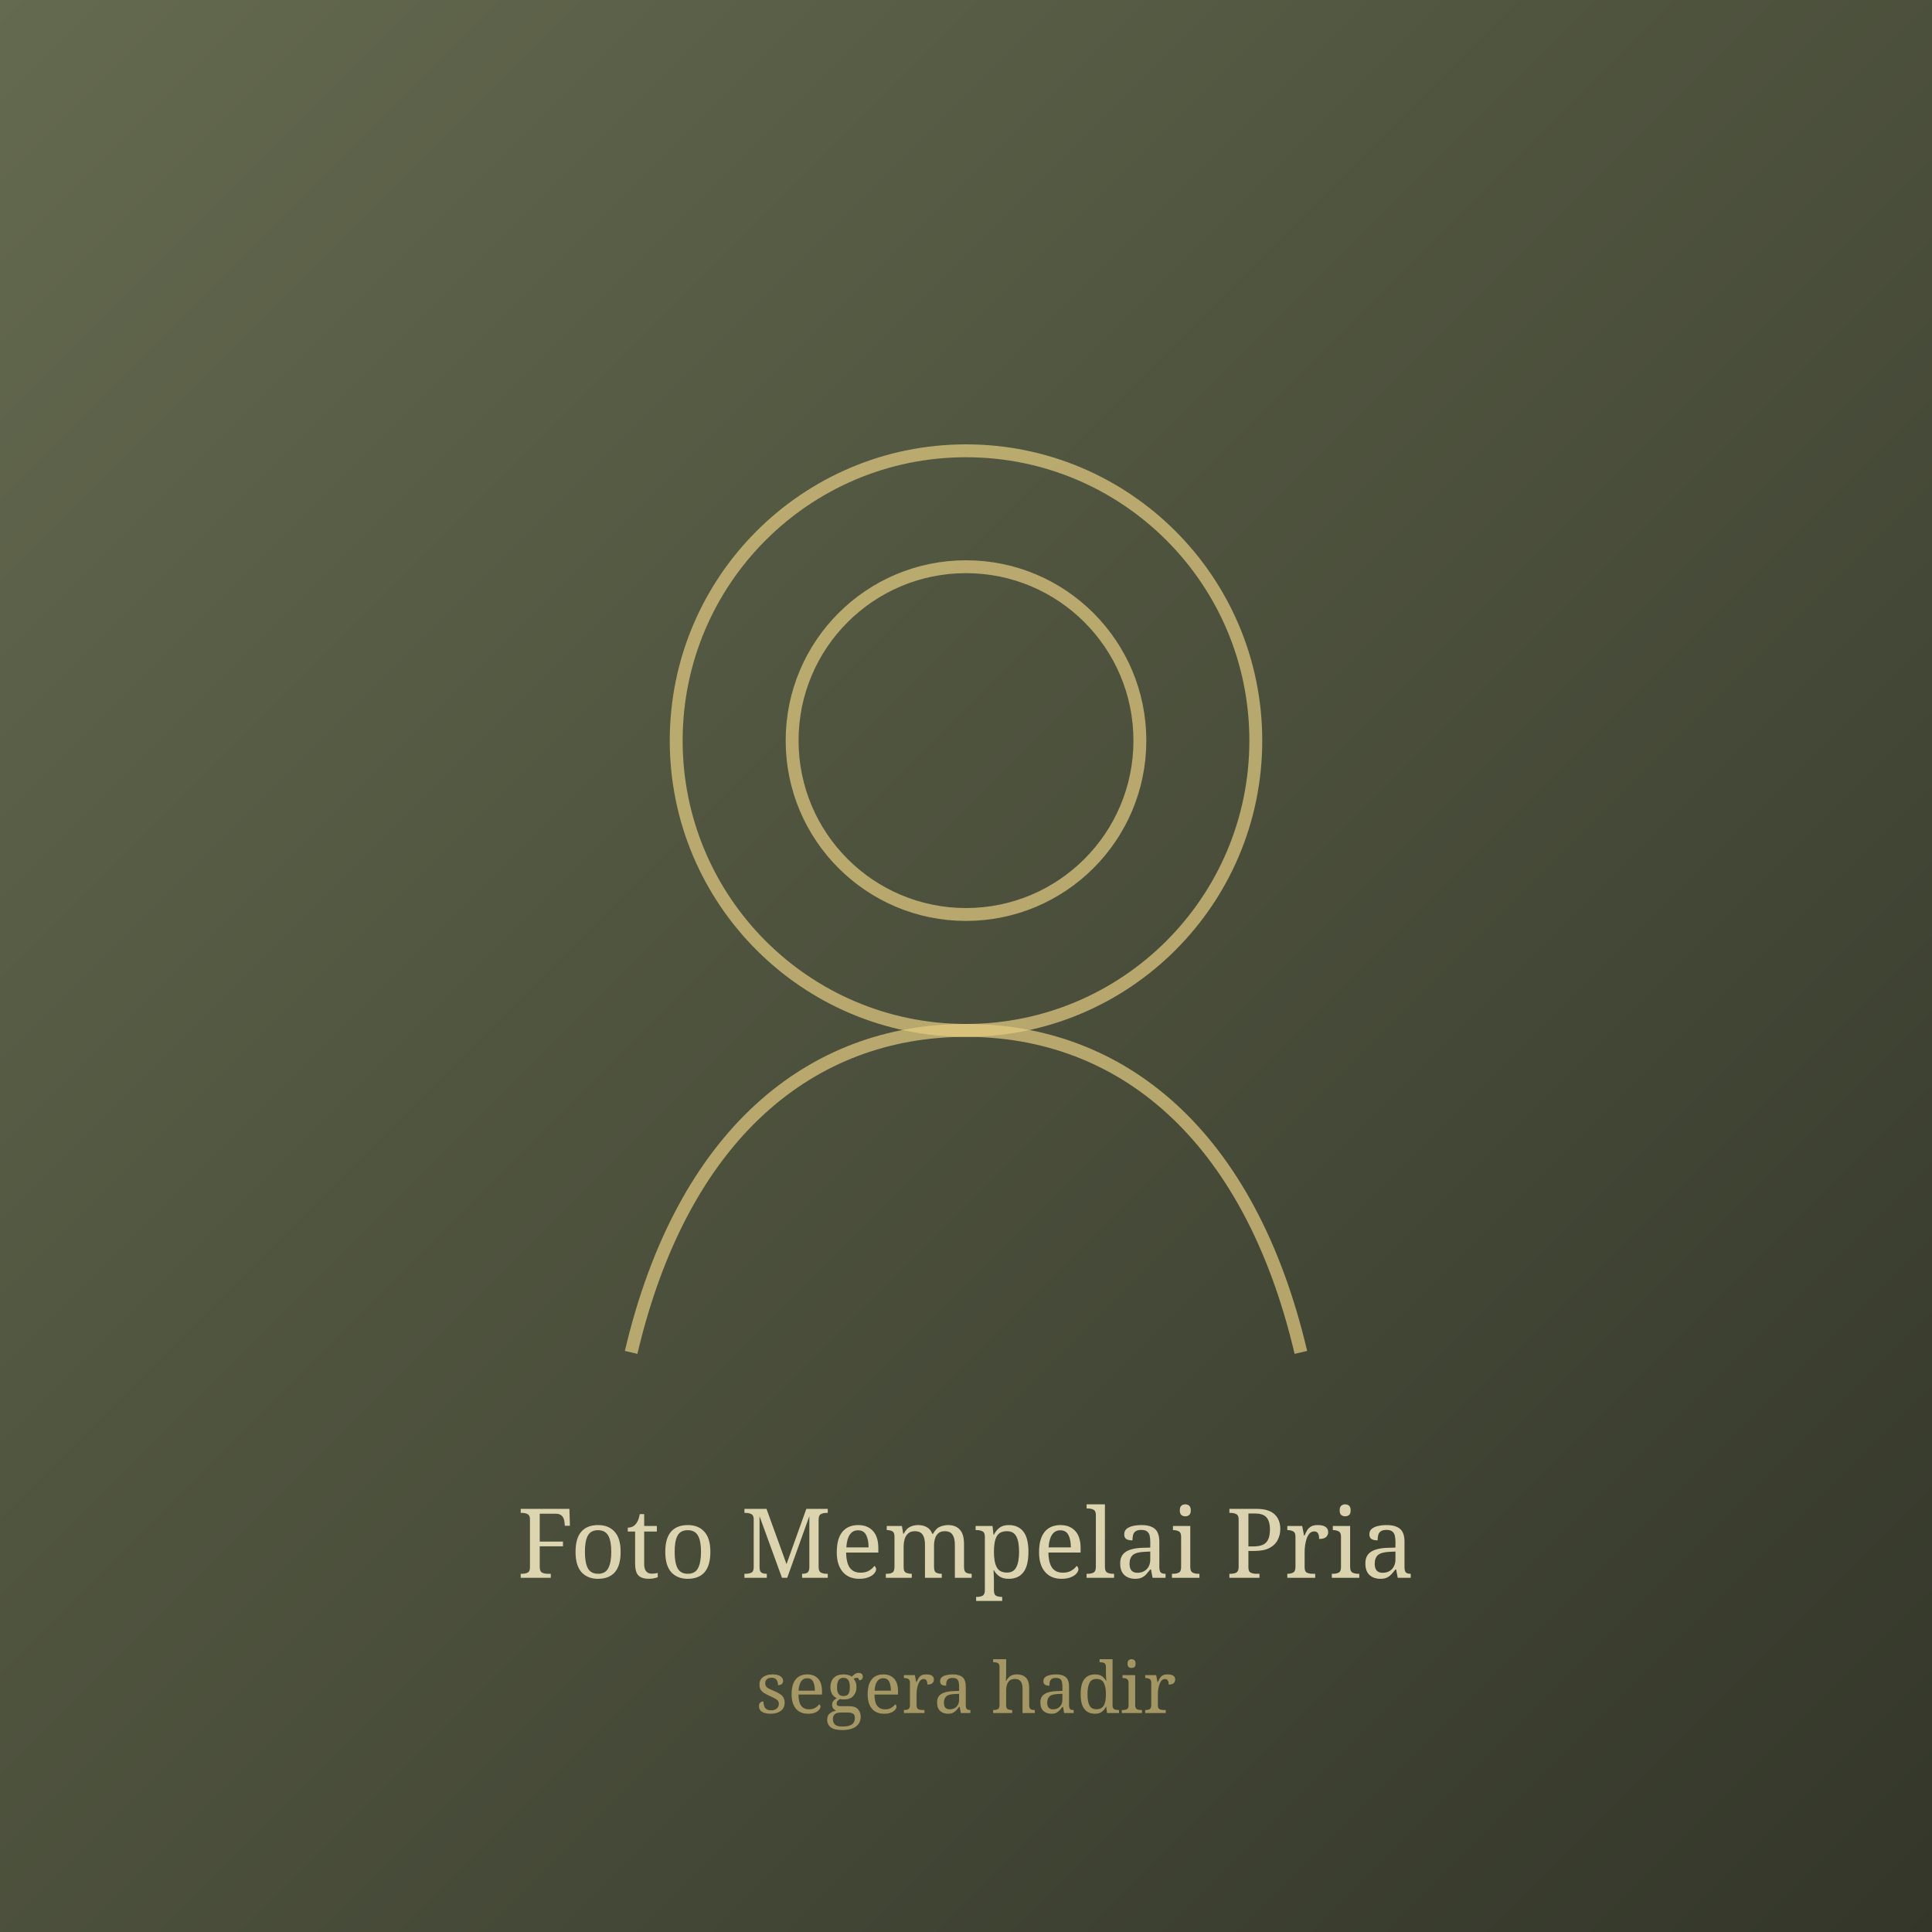
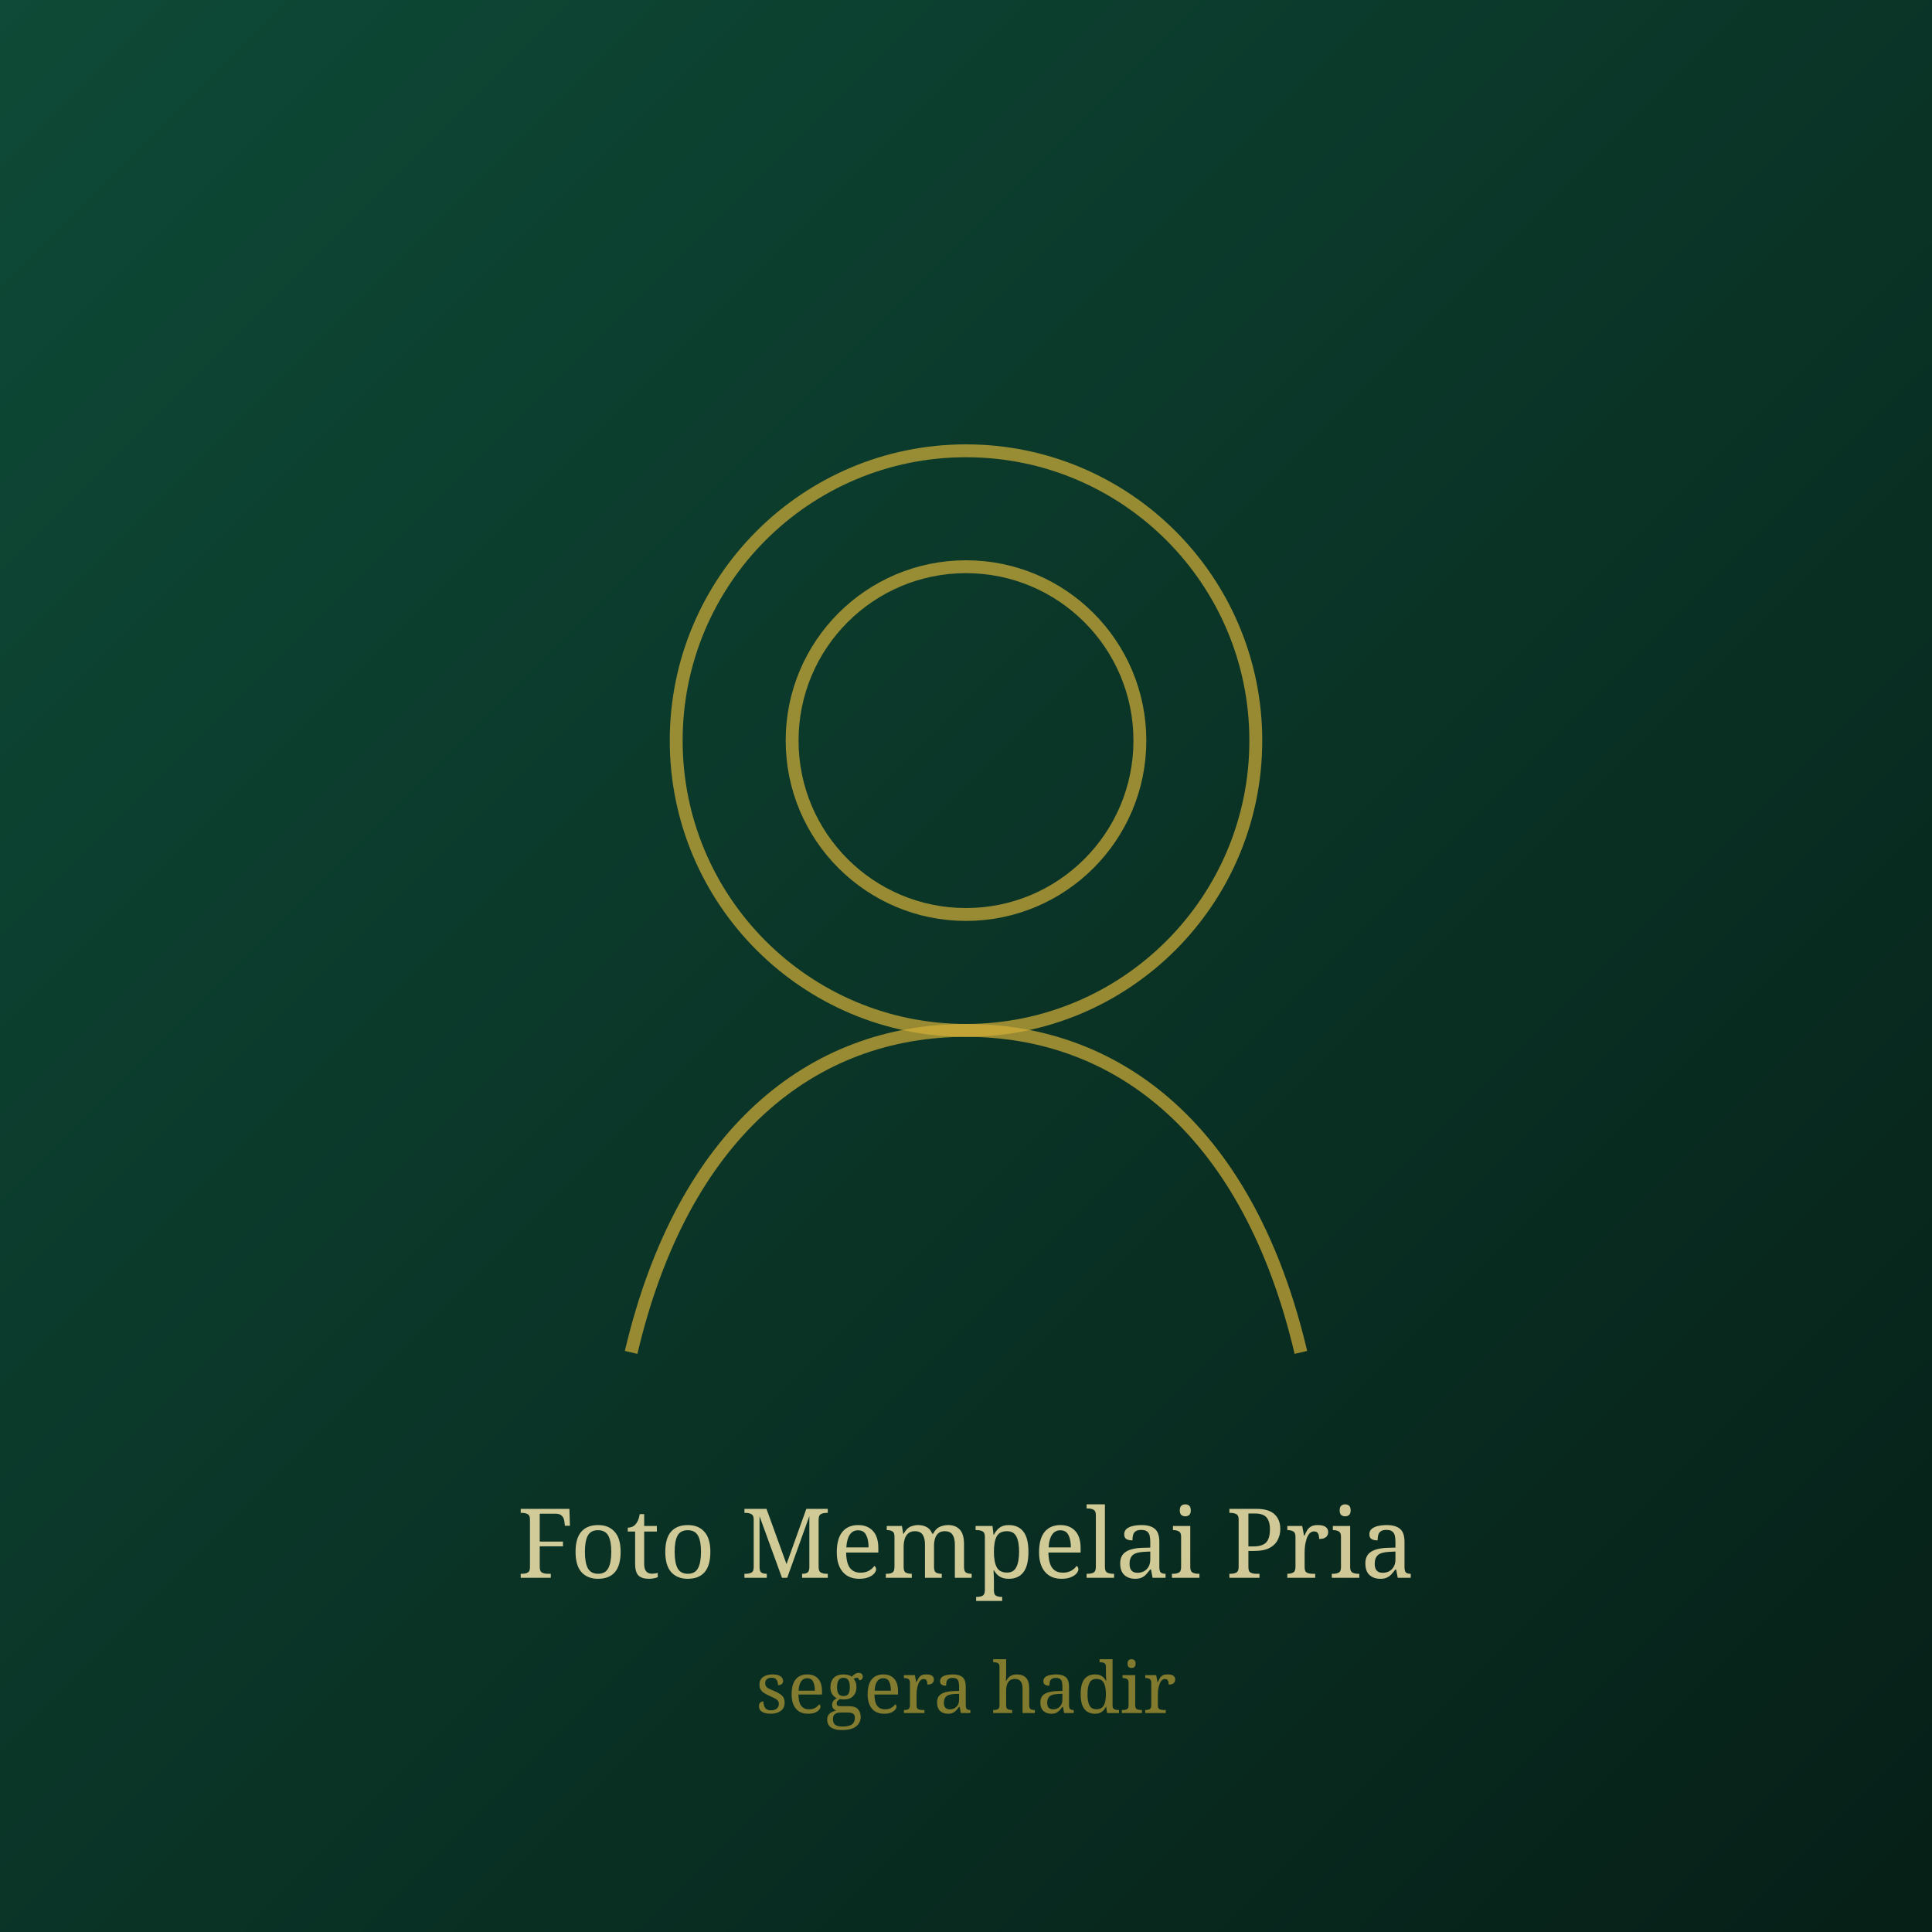
<svg xmlns="http://www.w3.org/2000/svg" viewBox="0 0 300 300">
  <defs>
    <linearGradient id="bg" x1="0" y1="0" x2="1" y2="1">
-       <stop offset="0" stop-color="#646a4f" />
-       <stop offset="1" stop-color="#333629" />
+       <stop offset="0" stop-color="#0e4a37" />
+       <stop offset="1" stop-color="#061f17" />
    </linearGradient>
  </defs>
  <rect width="300" height="300" fill="url(#bg)" />
-   <circle cx="150" cy="115" r="45" fill="none" stroke="#e6cd82" stroke-width="2" opacity="0.7" />
-   <path d="M150 88a27 27 0 1 1 0 54 27 27 0 0 1 0-54Zm-52 122c8-34 28-50 52-50s44 16 52 50" fill="none" stroke="#e6cd82" stroke-width="2" opacity="0.7" />
-   <text x="150" y="245" text-anchor="middle" font-family="Georgia, serif" font-size="15" fill="#f6ecc4" opacity="0.85">Foto Mempelai Pria</text>
-   <text x="150" y="266" text-anchor="middle" font-family="Georgia, serif" font-size="11" fill="#e6cd82" opacity="0.6">segera hadir</text>
+   <circle cx="150" cy="115" r="45" fill="none" stroke="#d4af37" stroke-width="2" opacity="0.7" />
+   <path d="M150 88a27 27 0 1 1 0 54 27 27 0 0 1 0-54Zm-52 122c8-34 28-50 52-50s44 16 52 50" fill="none" stroke="#d4af37" stroke-width="2" opacity="0.7" />
+   <text x="150" y="245" text-anchor="middle" font-family="Georgia, serif" font-size="15" fill="#f3e5ab" opacity="0.85">Foto Mempelai Pria</text>
+   <text x="150" y="266" text-anchor="middle" font-family="Georgia, serif" font-size="11" fill="#d4af37" opacity="0.6">segera hadir</text>
</svg>
